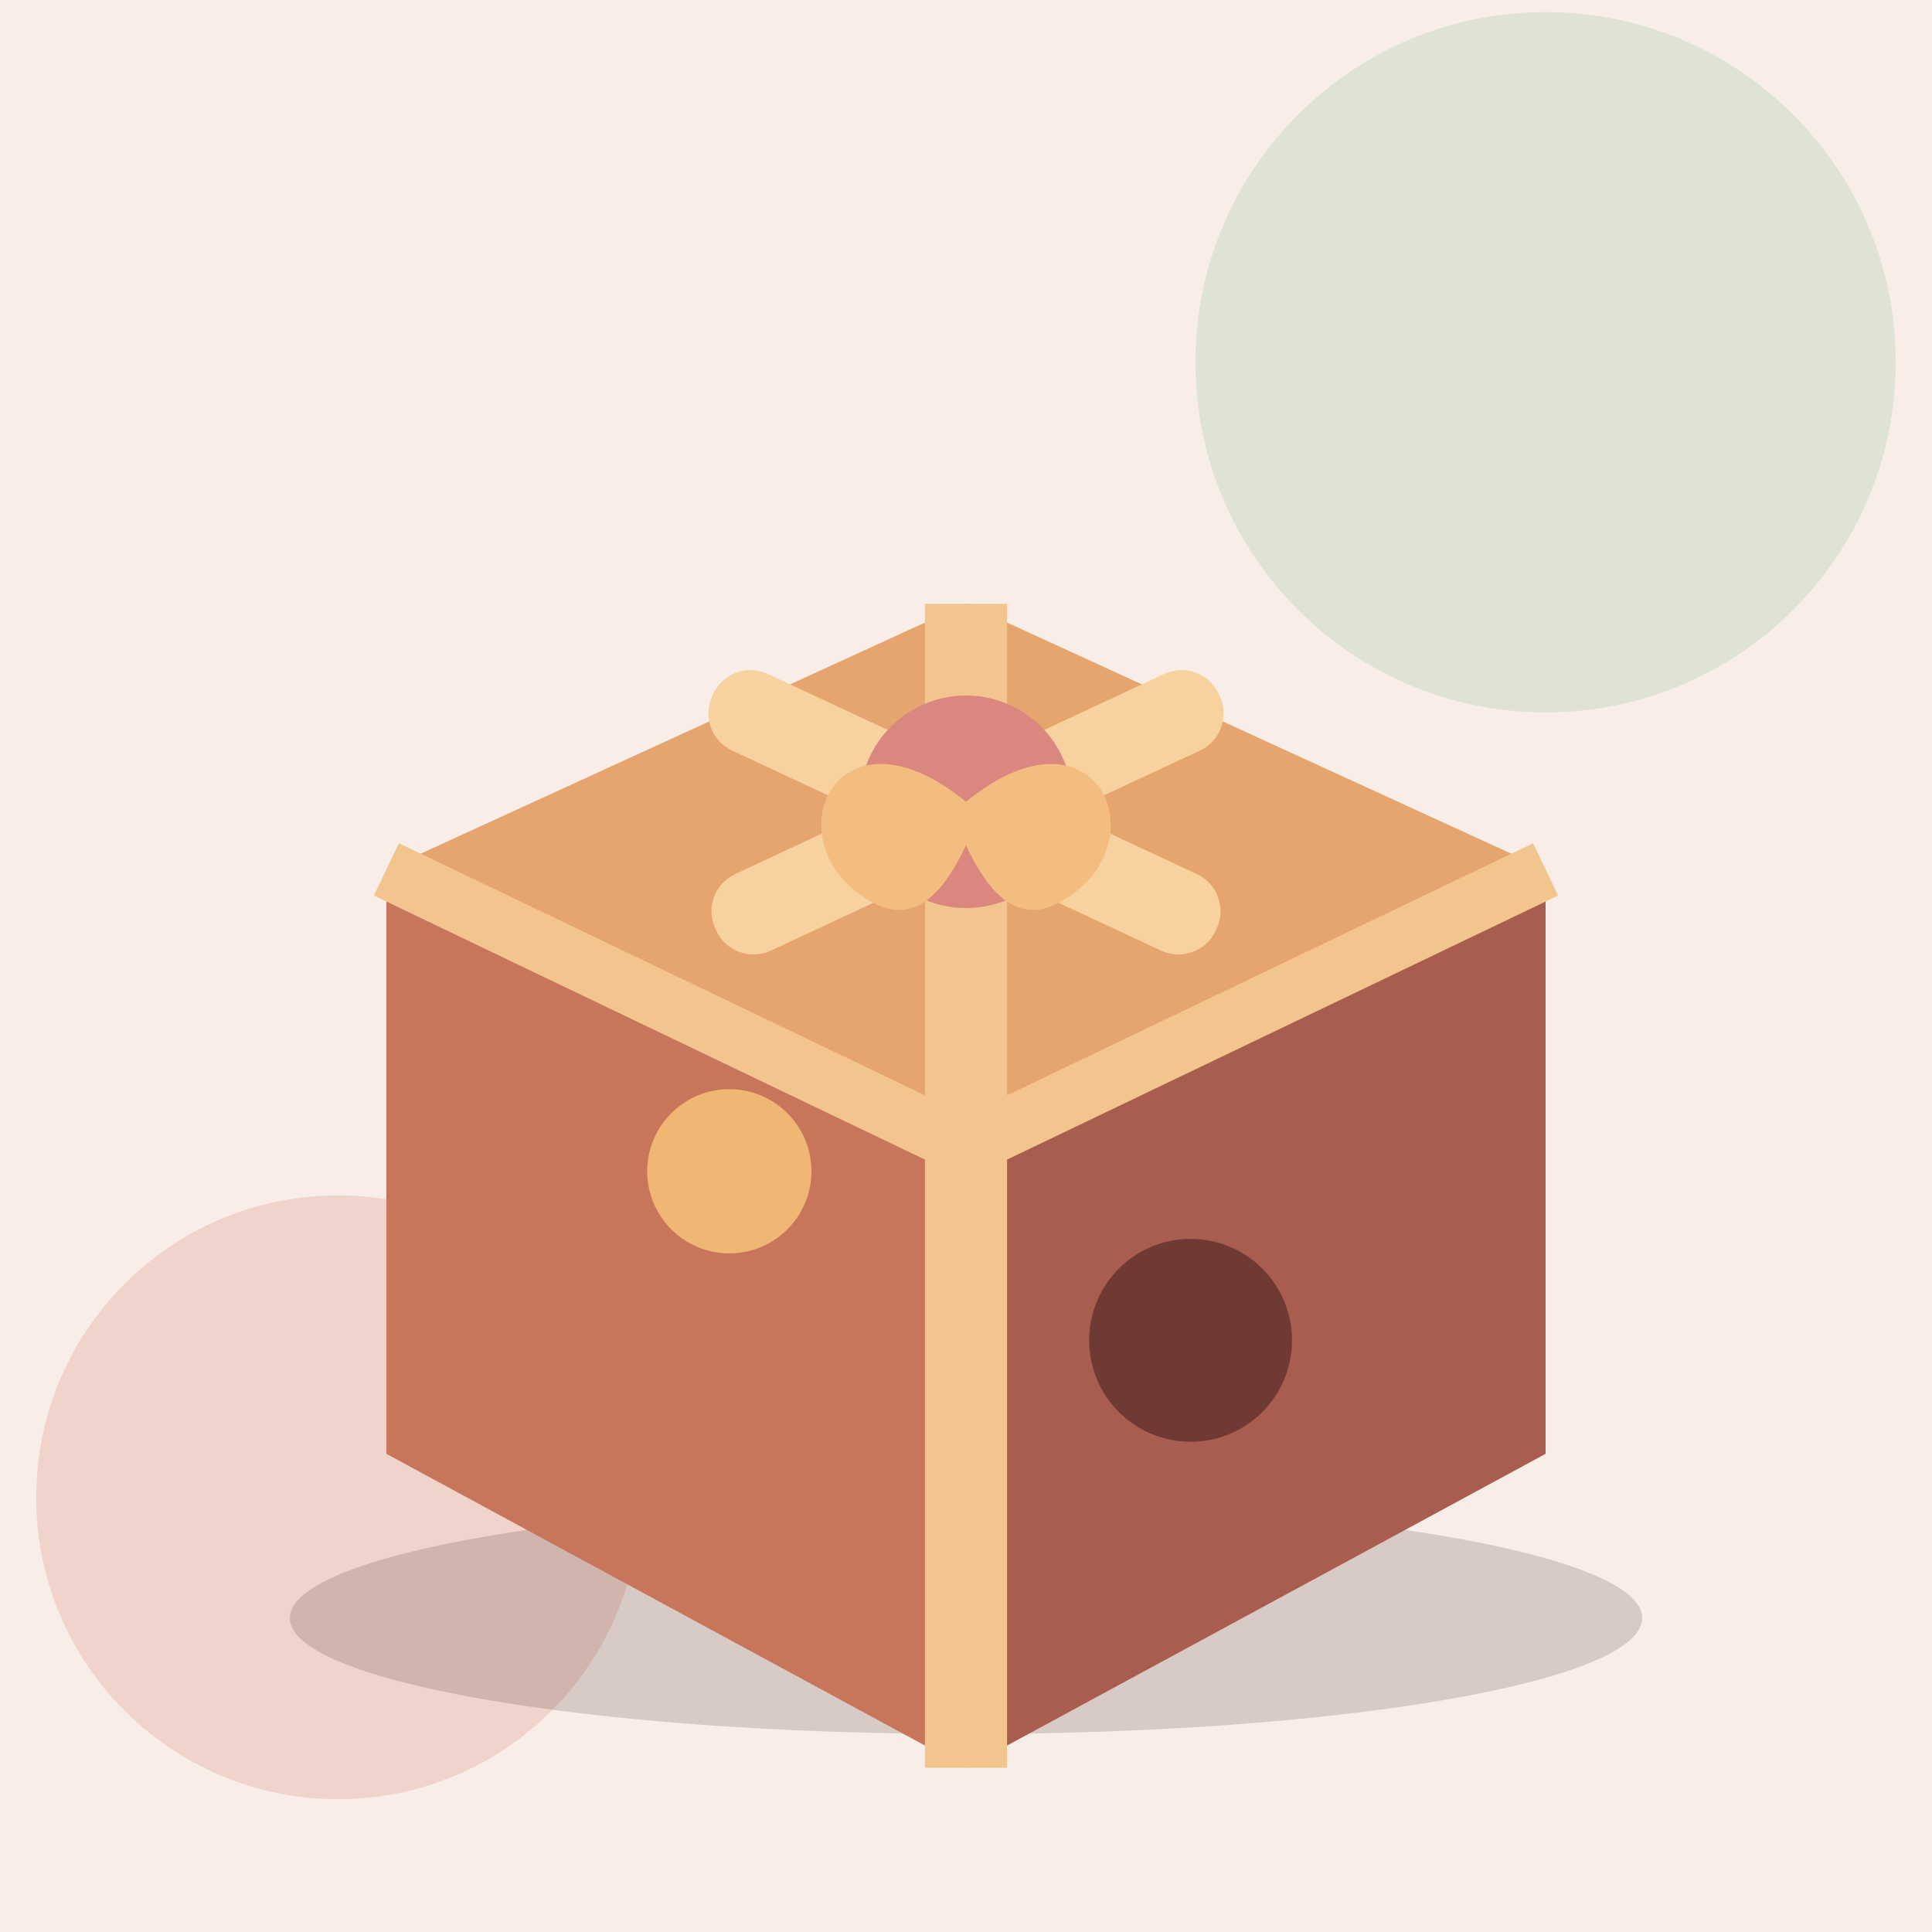
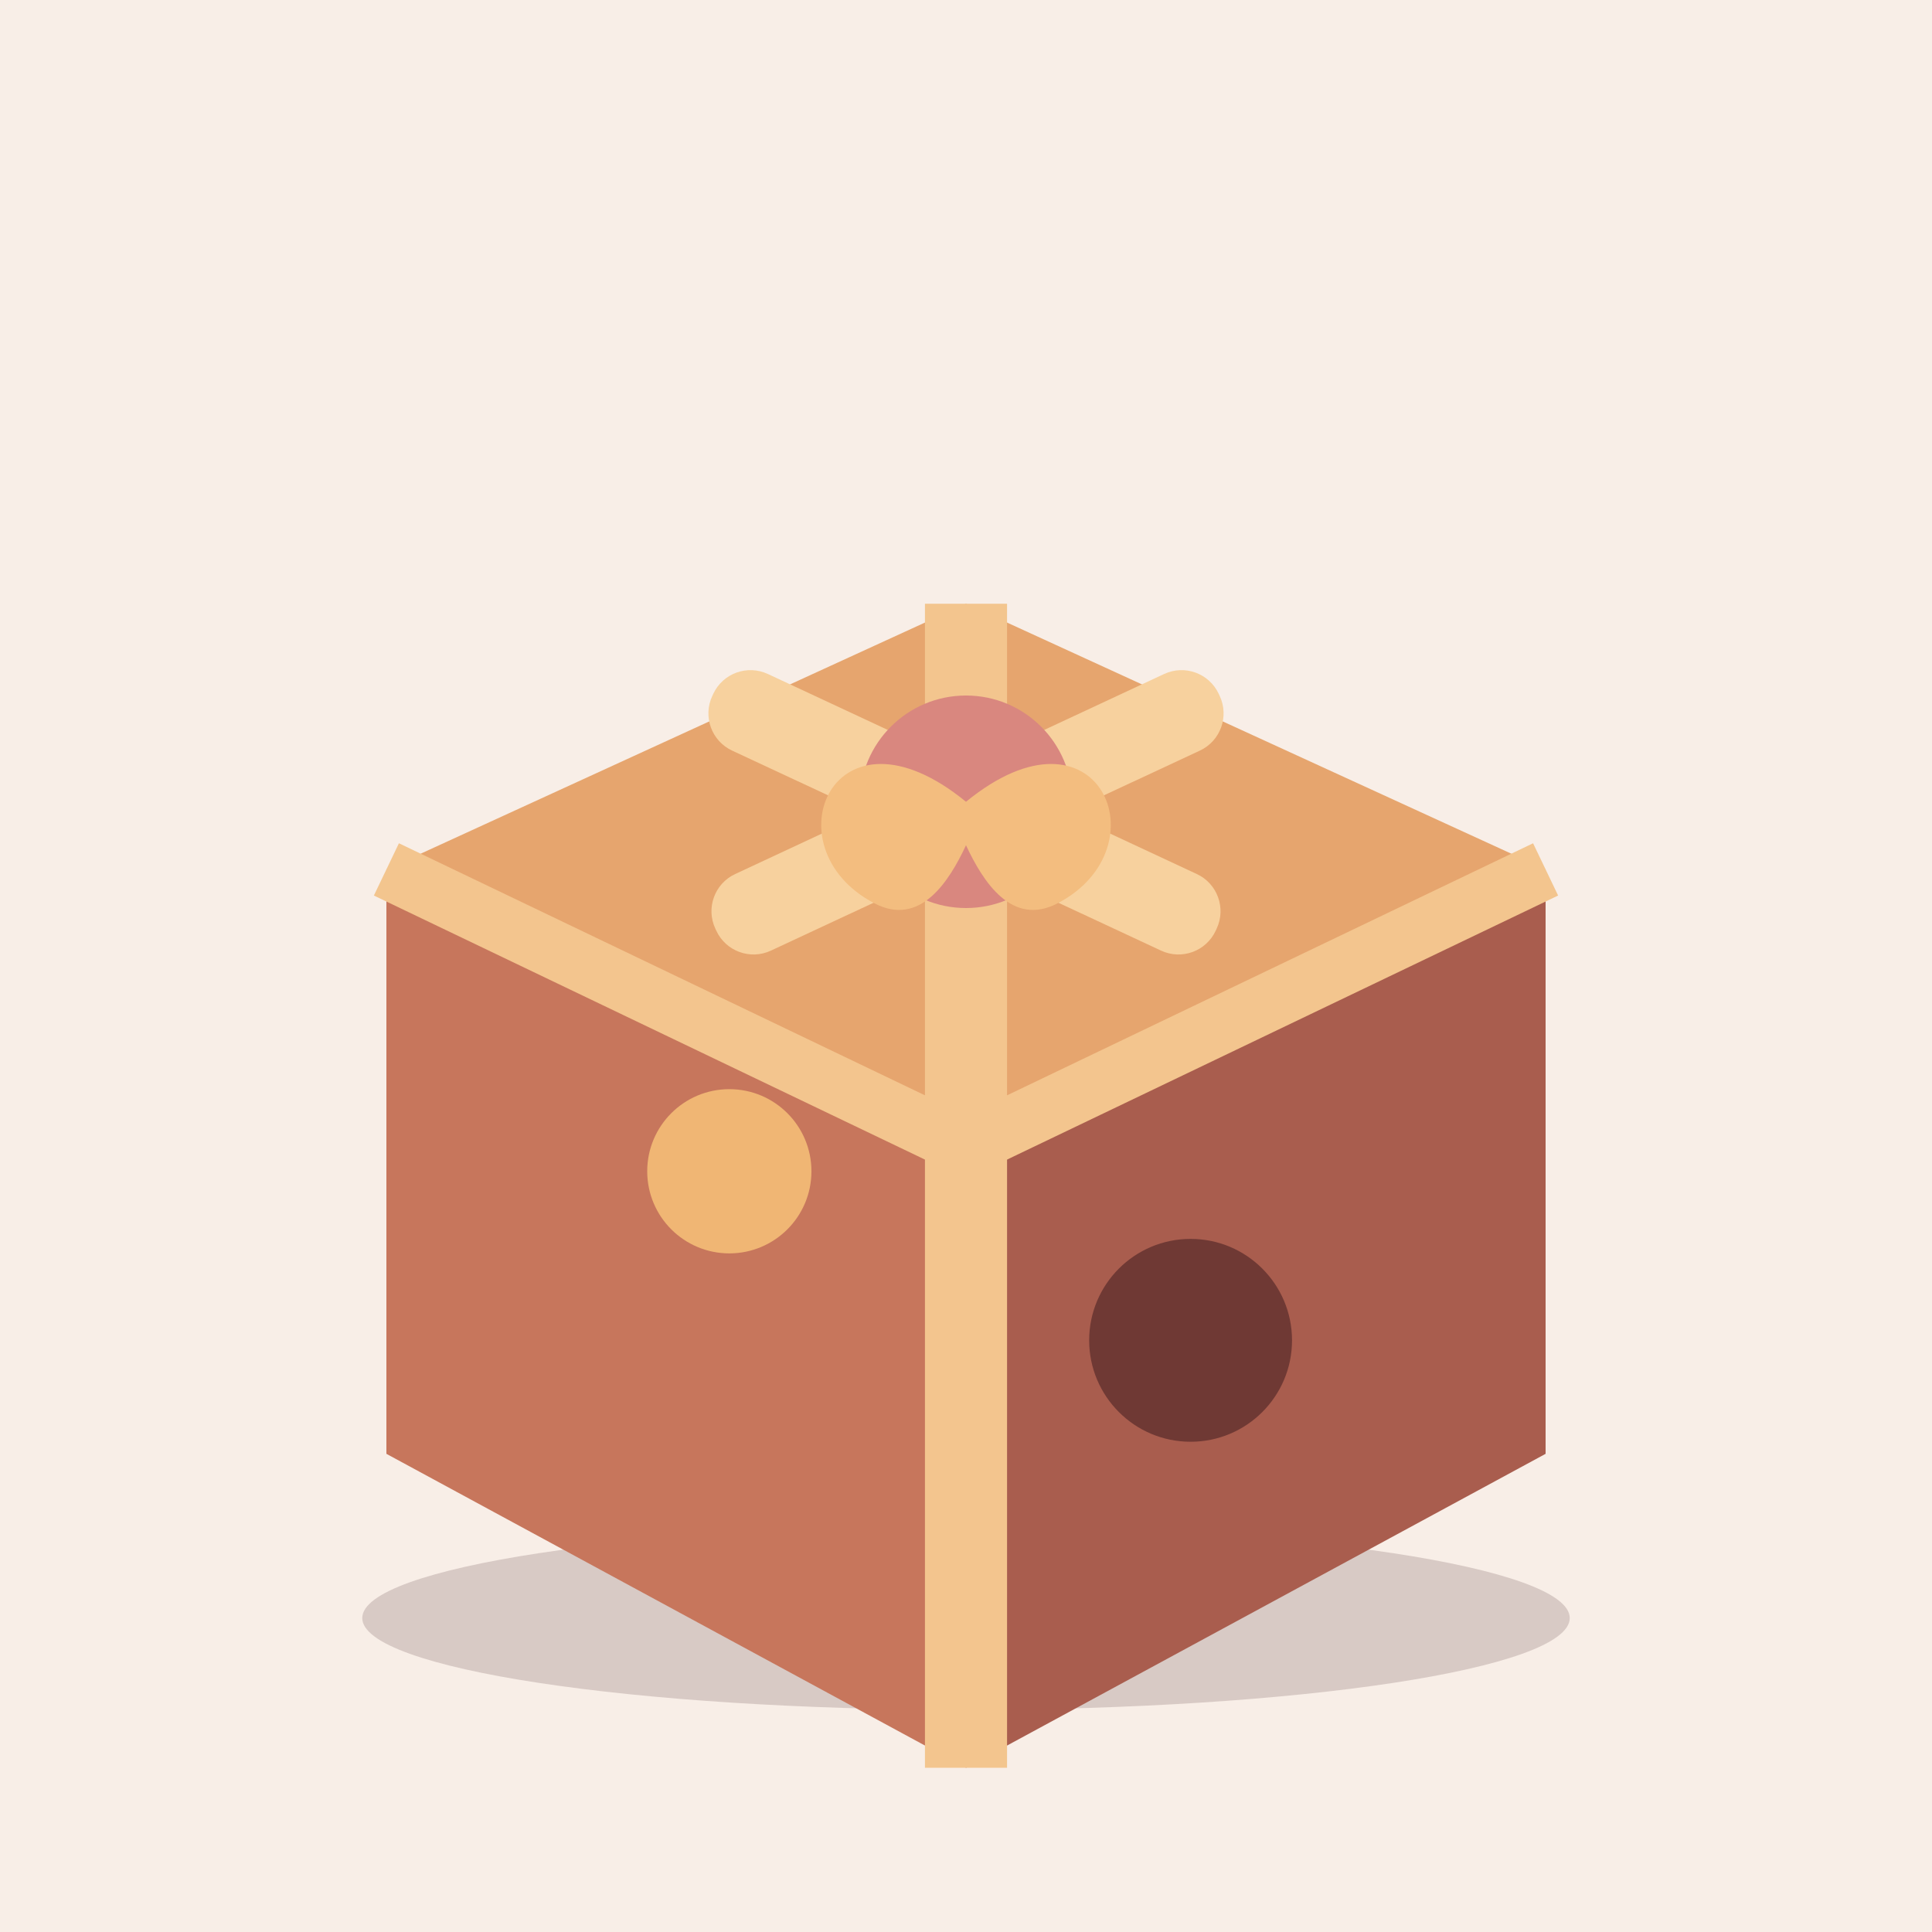
<svg xmlns="http://www.w3.org/2000/svg" viewBox="0 0 800 800" role="img" aria-labelledby="title desc">
  <rect width="800" height="800" fill="#f8eee7" />
-   <circle cx="640" cy="150" r="145" fill="#d9e0d1" opacity=".78" />
-   <circle cx="140" cy="620" r="125" fill="#edc7bf" opacity=".7" />
-   <ellipse cx="400" cy="670" rx="280" ry="48" fill="#4a252b" opacity=".18" />
+   <ellipse cx="400" cy="670" rx="250" ry="38" fill="#4a252b" opacity=".18" />
  <path d="M160 360l240-110 240 110-240 115z" fill="#e6a56e" />
  <path d="M160 360v242l240 130V475z" fill="#c7765c" />
  <path d="M640 360v242L400 732V475z" fill="#a95d4e" />
  <path d="M400 250v225M400 475v257" stroke="#f3c58e" stroke-width="34" />
  <path d="M160 360l240 115 240-115" fill="none" stroke="#f3c58e" stroke-width="24" />
  <rect x="285" y="319" width="230" height="35" rx="17" fill="#f7d19e" transform="rotate(-25 400 335)" />
  <rect x="285" y="319" width="230" height="35" rx="17" fill="#f7d19e" transform="rotate(25 400 335)" />
  <circle cx="400" cy="332" r="44" fill="#d9877f" />
  <path d="M400 332c-55-45-82 19-38 42 19 10 31-9 38-24 7 15 19 34 38 24 44-23 17-87-38-42z" fill="#f3bd7f" />
  <circle cx="302" cy="485" r="34" fill="#f0b674" />
  <circle cx="493" cy="555" r="42" fill="#6f3934" />
</svg>
